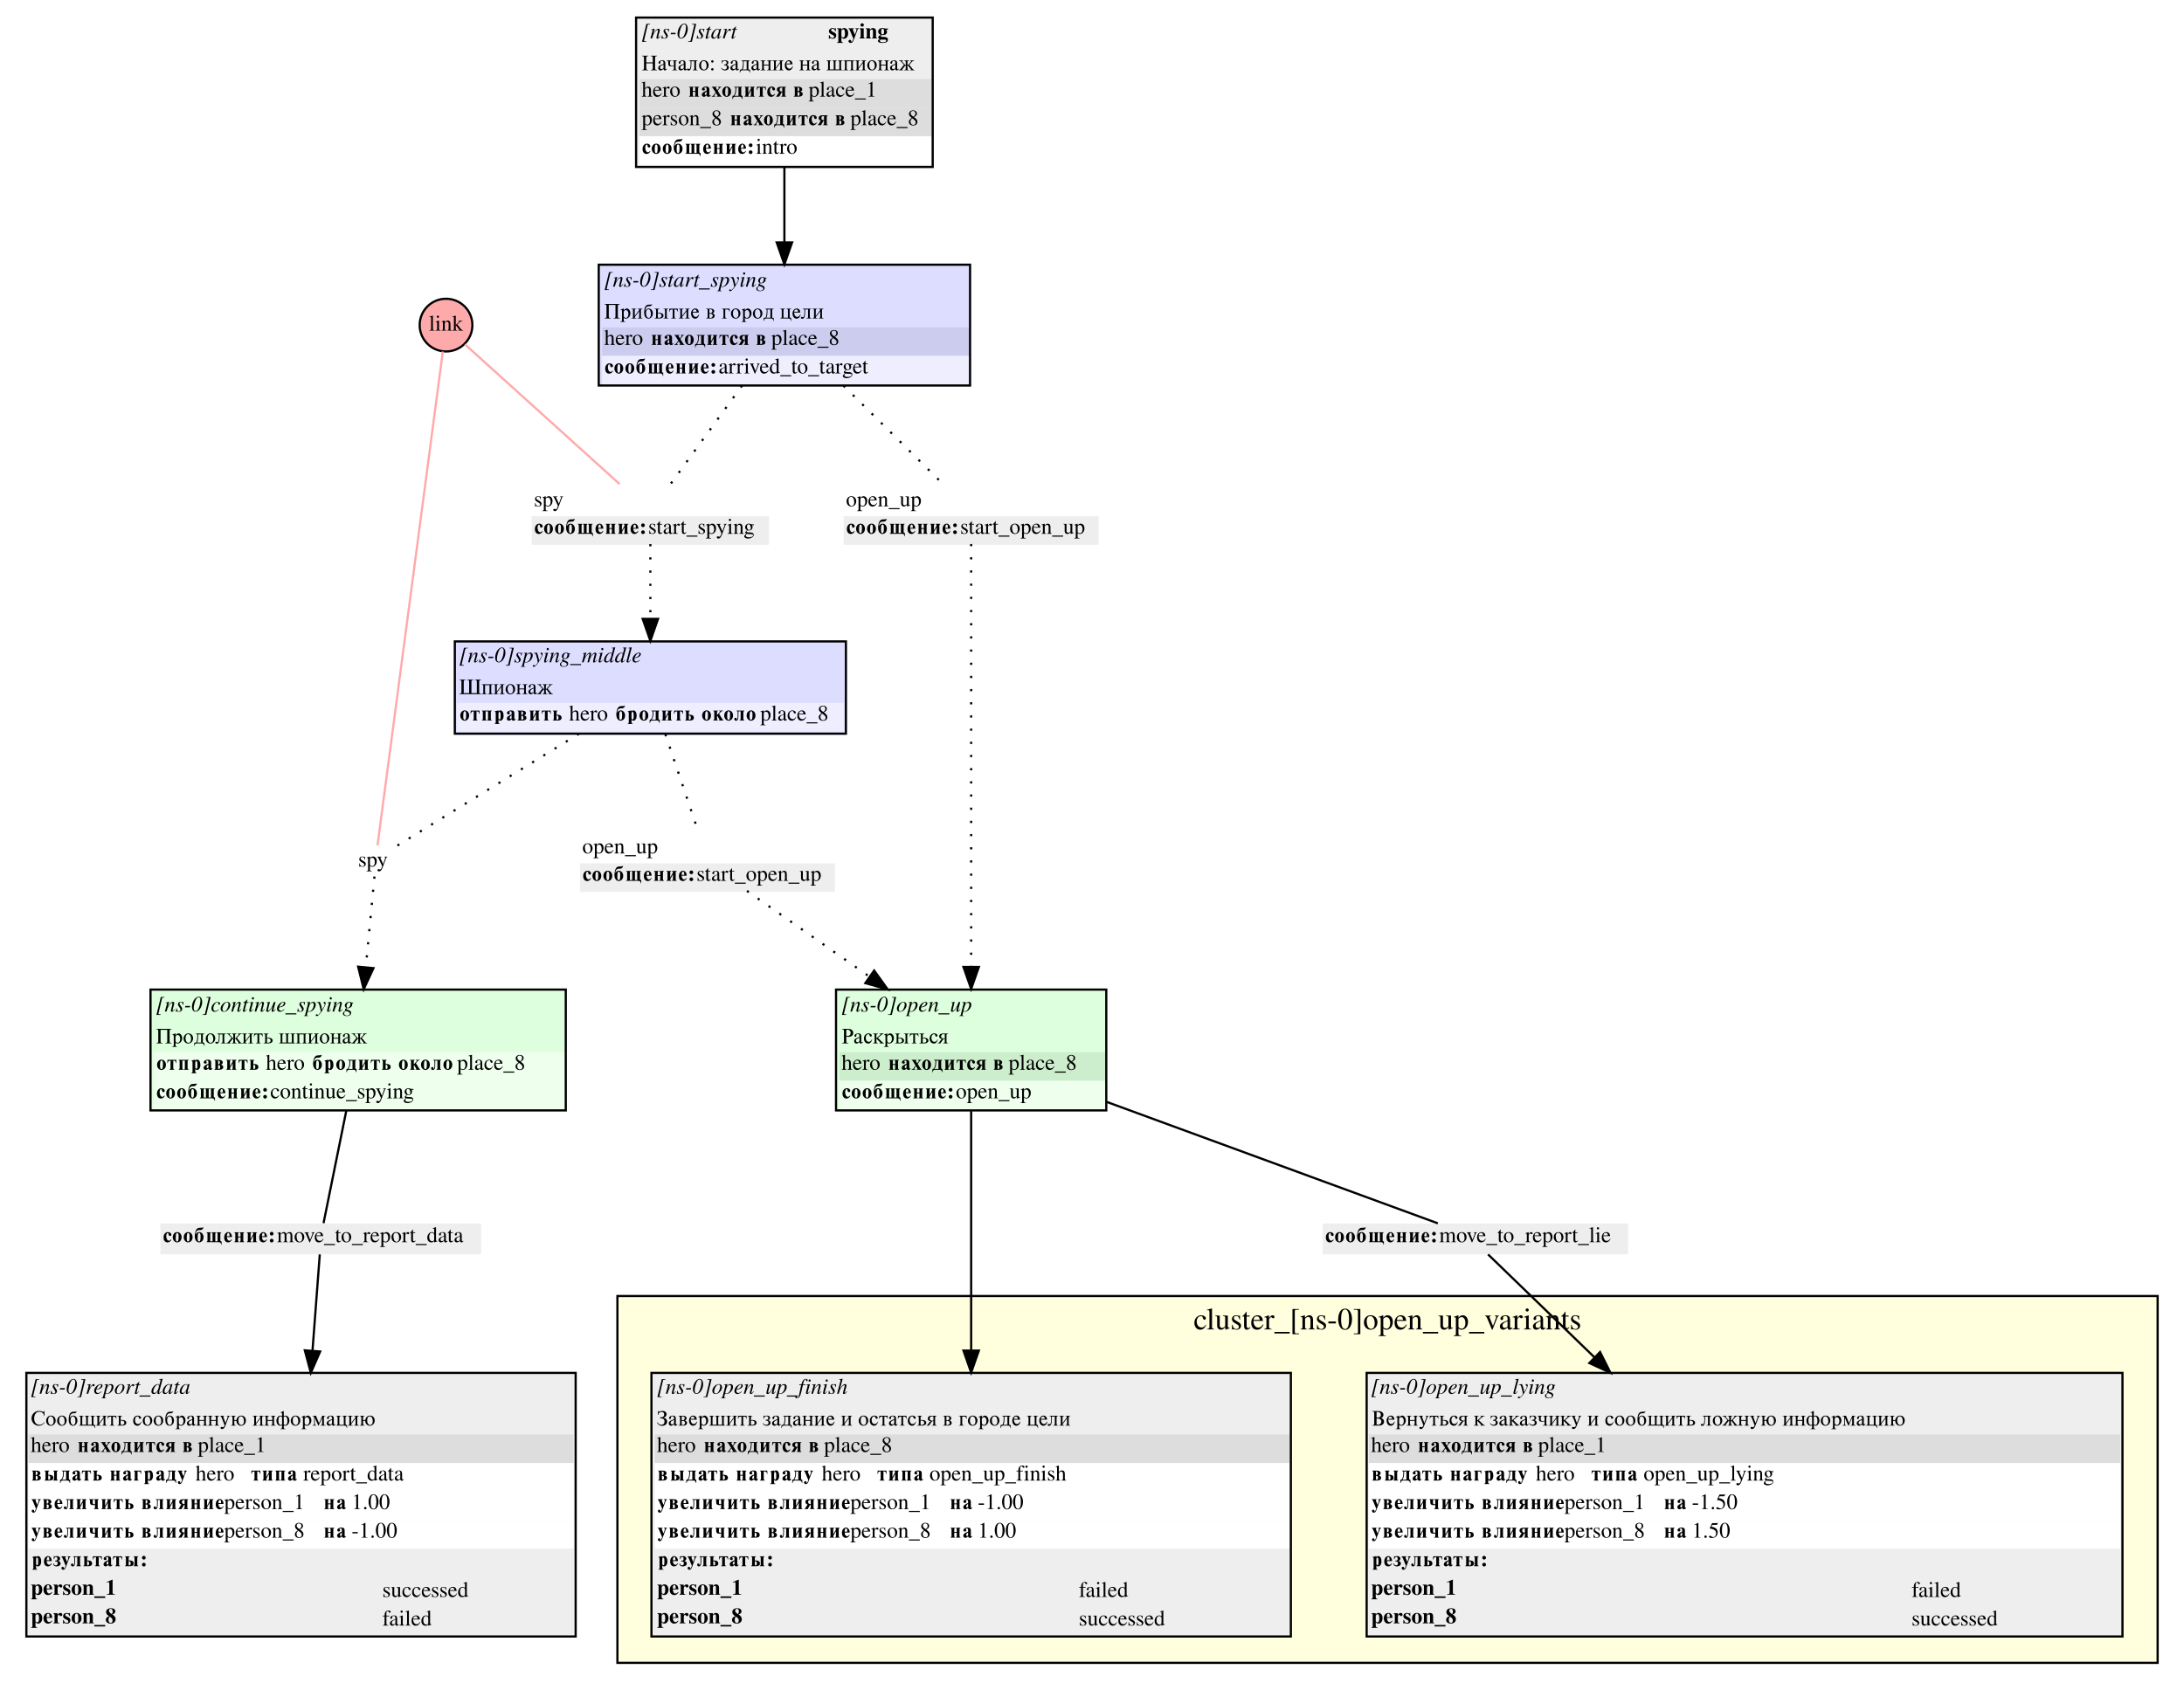
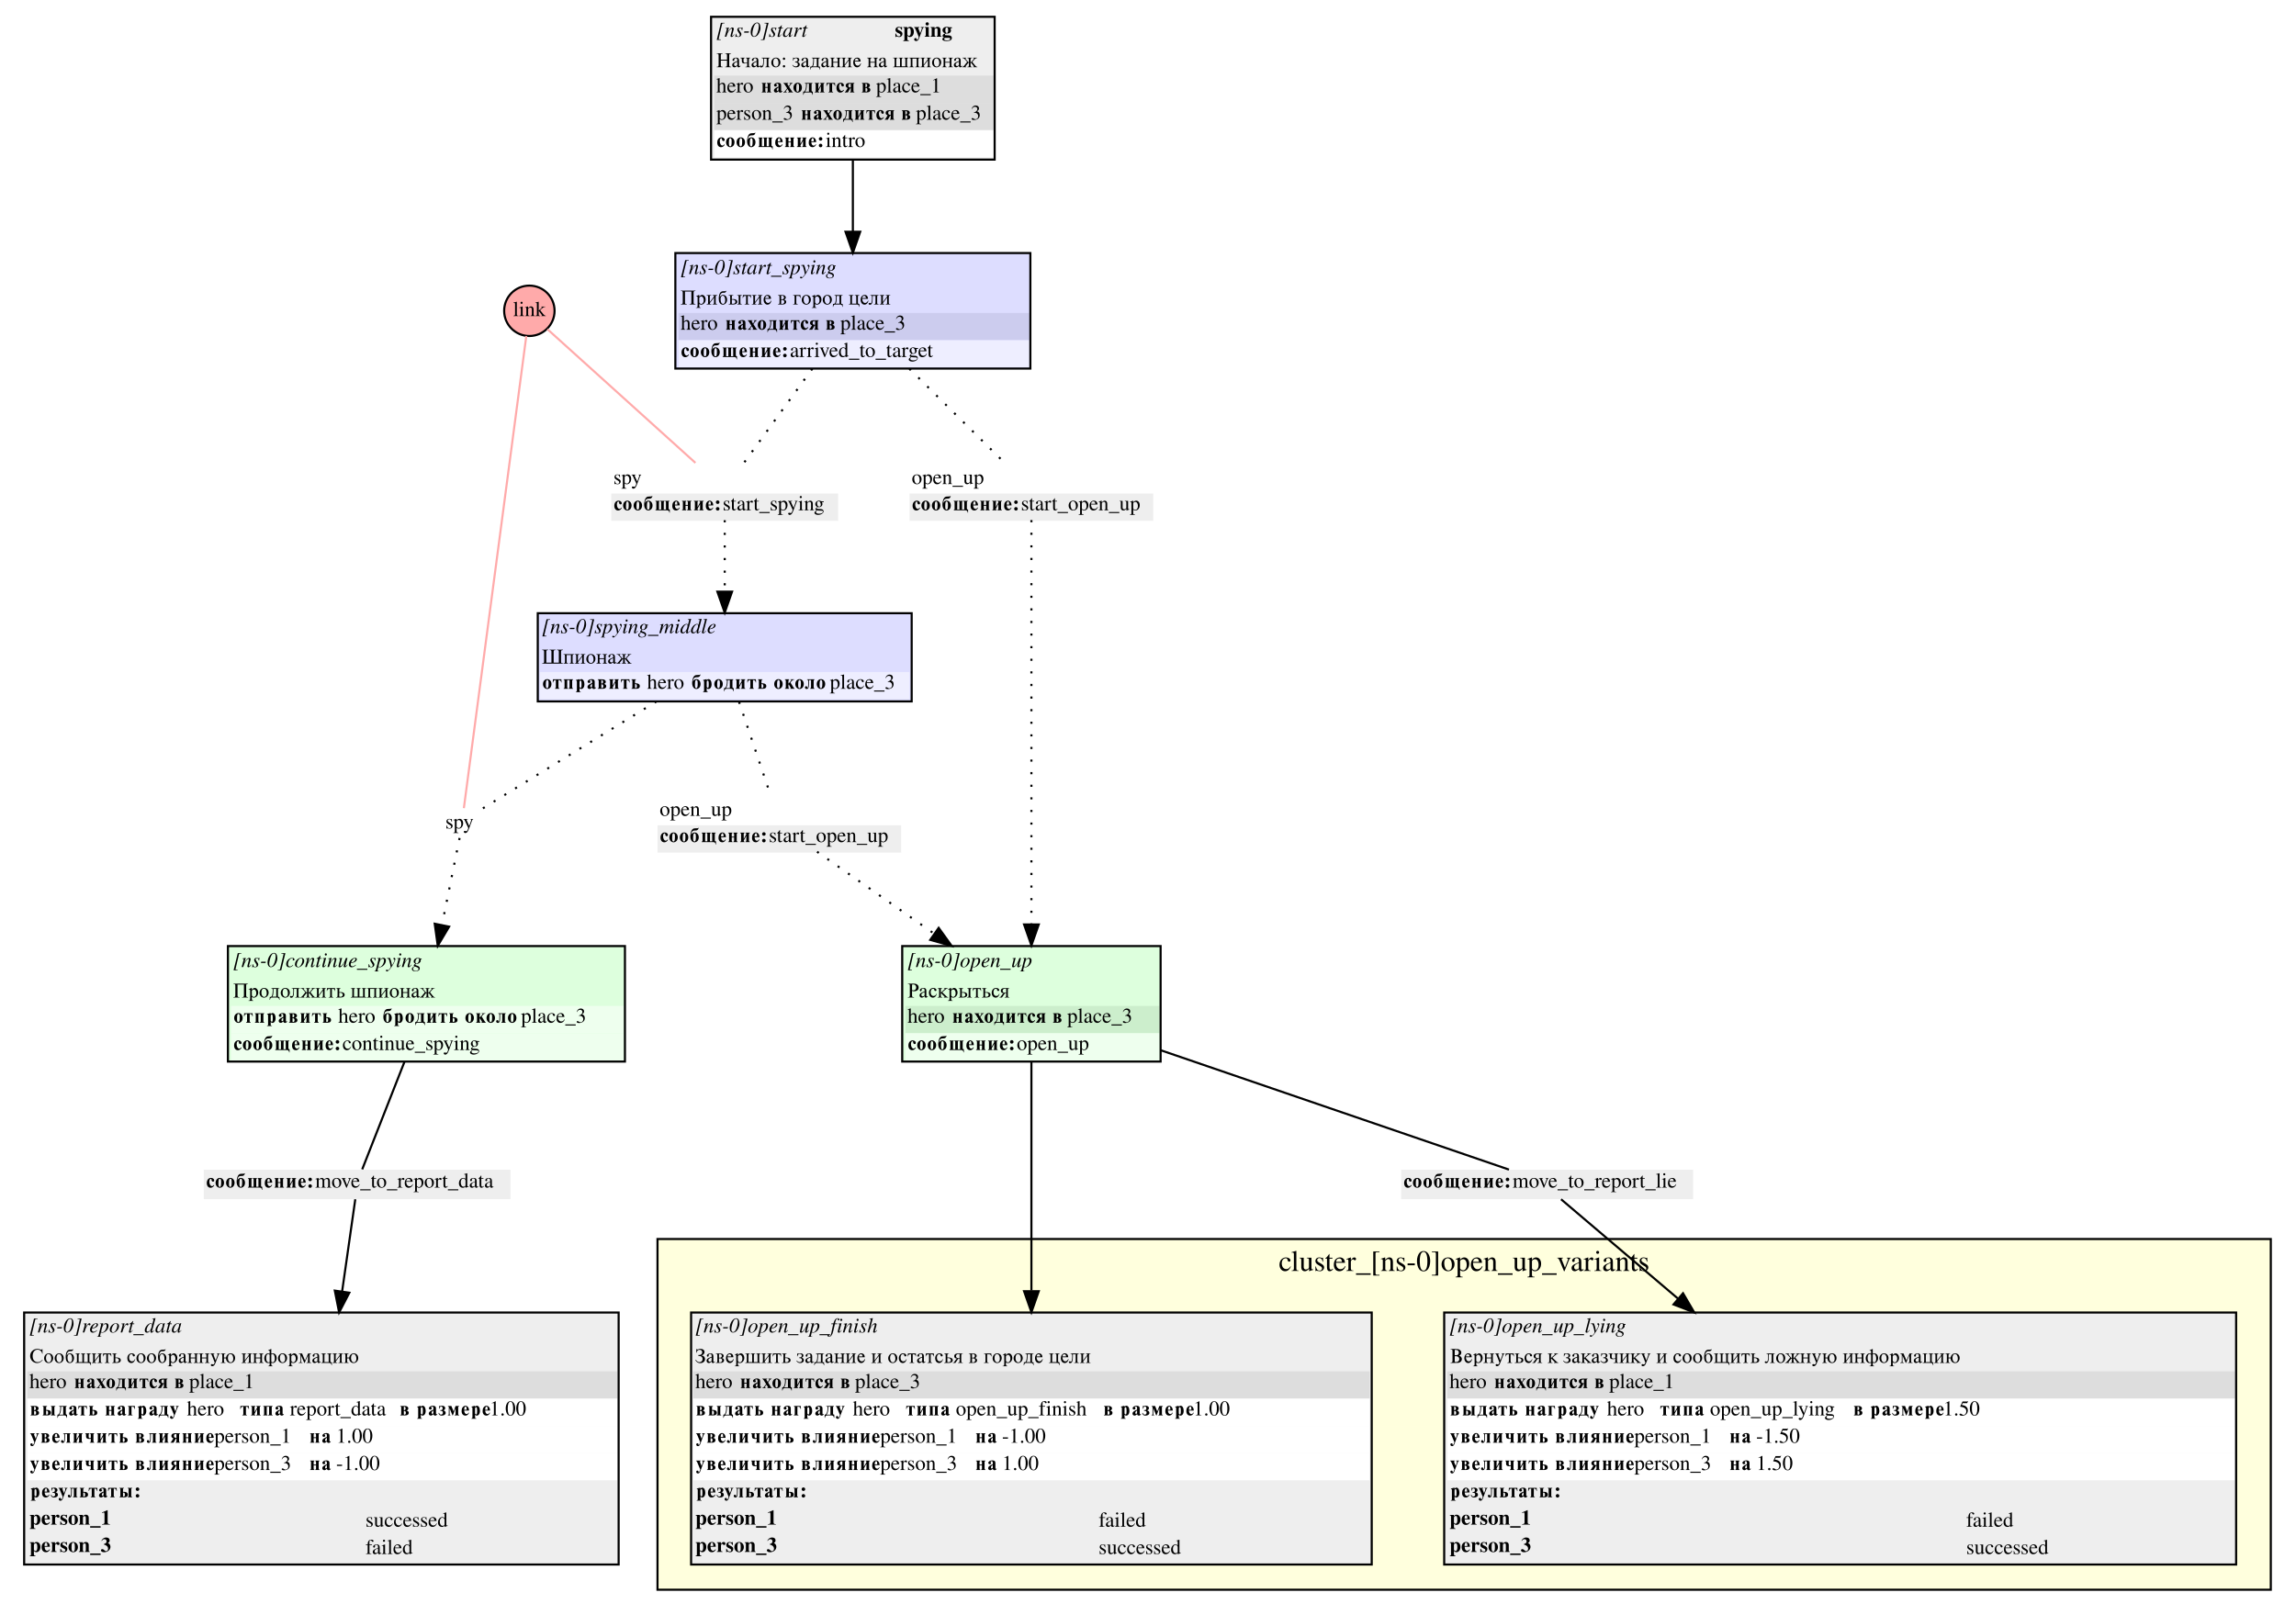
- <svg xmlns="http://www.w3.org/2000/svg" width="994pt" height="769pt" viewBox="0.00 0.00 994.00 769.00">
+ <svg xmlns="http://www.w3.org/2000/svg" width="1093pt" height="769pt" viewBox="0.00 0.00 1093.00 769.00">
  <g id="graph0" class="graph" transform="scale(1 1) rotate(0) translate(4 765)">
-     <polygon fill="white" stroke="white" points="-4,4 -4,-765 990,-765 990,4 -4,4" />
+     <polygon fill="white" stroke="white" points="-4,4 -4,-765 1089,-765 1089,4 -4,4" />
    <g id="clust1" class="cluster">
-       <polygon fill="#ffffdd" stroke="black" points="277,-8 277,-175 978,-175 978,-8 277,-8" />
-       <text text-anchor="middle" x="627.5" y="-159.8" font-family="Times,serif" font-size="14.00">cluster_[ns-0]open_up_variants</text>
+       <polygon fill="#ffffdd" stroke="black" points="309,-8 309,-175 1077,-175 1077,-8 309,-8" />
+       <text text-anchor="middle" x="693" y="-159.8" font-family="Times,serif" font-size="14.00">cluster_[ns-0]open_up_variants</text>
    </g>
    <g id="node1" class="node">
-       <polygon fill="#eeeeee" stroke="none" points="292.5,-20 292.5,-140 583.5,-140 583.5,-20 292.5,-20" />
-       <text text-anchor="start" x="295" y="-130.5" font-family="Times,serif" font-style="italic" font-size="10.00">[ns-0]open_up_finish</text>
-       <text text-anchor="start" x="295" y="-116" font-family="Times,serif" font-size="10.00">Завершить задание и остатсья в городе цели</text>
-       <polygon fill="#dddddd" stroke="none" points="294,-99 294,-112 583,-112 583,-99 294,-99" />
-       <text text-anchor="start" x="295" y="-104" font-family="Times,serif" font-size="10.00">hero </text>
-       <text text-anchor="start" x="316" y="-104" font-family="Times,serif" font-weight="bold" font-size="10.00">находится в</text>
-       <text text-anchor="start" x="371" y="-104" font-family="Times,serif" font-size="10.00"> place_8</text>
-       <polygon fill="#ffffff" stroke="none" points="294,-86 294,-99 583,-99 583,-86 294,-86" />
-       <text text-anchor="start" x="295" y="-91" font-family="Times,serif" font-weight="bold" font-size="10.00">выдать награду </text>
-       <text text-anchor="start" x="370" y="-91" font-family="Times,serif" font-size="10.00">  hero </text>
-       <text text-anchor="start" x="395" y="-91" font-family="Times,serif" font-weight="bold" font-size="10.00">типа </text>
-       <text text-anchor="start" x="419" y="-91" font-family="Times,serif" font-size="10.00"> open_up_finish</text>
-       <polygon fill="#ffffff" stroke="none" points="294,-73 294,-86 583,-86 583,-73 294,-73" />
-       <text text-anchor="start" x="295" y="-78" font-family="Times,serif" font-weight="bold" font-size="10.00">увеличить влияние </text>
-       <text text-anchor="start" x="383" y="-78" font-family="Times,serif" font-size="10.00">  person_1 </text>
-       <text text-anchor="start" x="428" y="-78" font-family="Times,serif" font-weight="bold" font-size="10.00">на </text>
-       <text text-anchor="start" x="441" y="-78" font-family="Times,serif" font-size="10.00"> -1.00</text>
-       <polygon fill="#ffffff" stroke="none" points="294,-60 294,-73 583,-73 583,-60 294,-60" />
-       <text text-anchor="start" x="295" y="-65" font-family="Times,serif" font-weight="bold" font-size="10.00">увеличить влияние </text>
-       <text text-anchor="start" x="383" y="-65" font-family="Times,serif" font-size="10.00">  person_8 </text>
-       <text text-anchor="start" x="428" y="-65" font-family="Times,serif" font-weight="bold" font-size="10.00">на </text>
-       <text text-anchor="start" x="441" y="-65" font-family="Times,serif" font-size="10.00"> 1.00</text>
-       <polygon fill="#eeeeee" stroke="none" points="294,-47 294,-60 583,-60 583,-47 294,-47" />
-       <text text-anchor="start" x="295" y="-52" font-family="Times,serif" font-weight="bold" font-size="10.00">результаты:</text>
-       <text text-anchor="start" x="295" y="-39" font-family="Times,serif" font-weight="bold" font-size="10.00">person_1</text>
-       <text text-anchor="start" x="487" y="-38" font-family="Times,serif" font-size="10.00">failed</text>
-       <text text-anchor="start" x="295" y="-26" font-family="Times,serif" font-weight="bold" font-size="10.00">person_8</text>
-       <text text-anchor="start" x="487" y="-25" font-family="Times,serif" font-size="10.00">successed</text>
-       <polygon fill="none" stroke="black" points="292.5,-20 292.5,-140 583.5,-140 583.5,-20 292.5,-20" />
+       <polygon fill="#eeeeee" stroke="none" points="325,-20 325,-140 649,-140 649,-20 325,-20" />
+       <text text-anchor="start" x="327" y="-130.5" font-family="Times,serif" font-style="italic" font-size="10.00">[ns-0]open_up_finish</text>
+       <text text-anchor="start" x="327" y="-116" font-family="Times,serif" font-size="10.00">Завершить задание и остатсья в городе цели</text>
+       <polygon fill="#dddddd" stroke="none" points="326,-99 326,-112 648,-112 648,-99 326,-99" />
+       <text text-anchor="start" x="327" y="-104" font-family="Times,serif" font-size="10.00">hero </text>
+       <text text-anchor="start" x="348" y="-104" font-family="Times,serif" font-weight="bold" font-size="10.00">находится в</text>
+       <text text-anchor="start" x="403" y="-104" font-family="Times,serif" font-size="10.00"> place_3</text>
+       <polygon fill="#ffffff" stroke="none" points="326,-86 326,-99 648,-99 648,-86 326,-86" />
+       <text text-anchor="start" x="327" y="-91" font-family="Times,serif" font-weight="bold" font-size="10.00">выдать награду </text>
+       <text text-anchor="start" x="402" y="-91" font-family="Times,serif" font-size="10.00">  hero </text>
+       <text text-anchor="start" x="427" y="-91" font-family="Times,serif" font-weight="bold" font-size="10.00">типа </text>
+       <text text-anchor="start" x="451" y="-91" font-family="Times,serif" font-size="10.00"> open_up_finish </text>
+       <text text-anchor="start" x="521" y="-91" font-family="Times,serif" font-weight="bold" font-size="10.00">в размере</text>
+       <text text-anchor="start" x="564" y="-91" font-family="Times,serif" font-size="10.00"> 1.00</text>
+       <polygon fill="#ffffff" stroke="none" points="326,-73 326,-86 648,-86 648,-73 326,-73" />
+       <text text-anchor="start" x="327" y="-78" font-family="Times,serif" font-weight="bold" font-size="10.00">увеличить влияние </text>
+       <text text-anchor="start" x="415" y="-78" font-family="Times,serif" font-size="10.00">  person_1 </text>
+       <text text-anchor="start" x="460" y="-78" font-family="Times,serif" font-weight="bold" font-size="10.00">на </text>
+       <text text-anchor="start" x="473" y="-78" font-family="Times,serif" font-size="10.00"> -1.00</text>
+       <polygon fill="#ffffff" stroke="none" points="326,-60 326,-73 648,-73 648,-60 326,-60" />
+       <text text-anchor="start" x="327" y="-65" font-family="Times,serif" font-weight="bold" font-size="10.00">увеличить влияние </text>
+       <text text-anchor="start" x="415" y="-65" font-family="Times,serif" font-size="10.00">  person_3 </text>
+       <text text-anchor="start" x="460" y="-65" font-family="Times,serif" font-weight="bold" font-size="10.00">на </text>
+       <text text-anchor="start" x="473" y="-65" font-family="Times,serif" font-size="10.00"> 1.00</text>
+       <polygon fill="#eeeeee" stroke="none" points="326,-47 326,-60 648,-60 648,-47 326,-47" />
+       <text text-anchor="start" x="327" y="-52" font-family="Times,serif" font-weight="bold" font-size="10.00">результаты:</text>
+       <text text-anchor="start" x="327" y="-39" font-family="Times,serif" font-weight="bold" font-size="10.00">person_1</text>
+       <text text-anchor="start" x="519" y="-38" font-family="Times,serif" font-size="10.00">failed</text>
+       <text text-anchor="start" x="327" y="-26" font-family="Times,serif" font-weight="bold" font-size="10.00">person_3</text>
+       <text text-anchor="start" x="519" y="-25" font-family="Times,serif" font-size="10.00">successed</text>
+       <polygon fill="none" stroke="black" points="325,-20 325,-140 649,-140 649,-20 325,-20" />
    </g>
    <g id="node2" class="node">
-       <polygon fill="#ddddff" stroke="none" points="268.5,-589.5 268.5,-644.5 437.5,-644.5 437.5,-589.5 268.5,-589.5" />
-       <text text-anchor="start" x="271" y="-634.5" font-family="Times,serif" font-style="italic" font-size="10.00">[ns-0]start_spying</text>
-       <text text-anchor="start" x="271" y="-620" font-family="Times,serif" font-size="10.00">Прибытие в город цели</text>
-       <polygon fill="#ccccee" stroke="none" points="270,-603 270,-616 437,-616 437,-603 270,-603" />
-       <text text-anchor="start" x="271" y="-608" font-family="Times,serif" font-size="10.00">hero </text>
-       <text text-anchor="start" x="292" y="-608" font-family="Times,serif" font-weight="bold" font-size="10.00">находится в</text>
-       <text text-anchor="start" x="347" y="-608" font-family="Times,serif" font-size="10.00"> place_8</text>
-       <polygon fill="#eeeeff" stroke="none" points="270,-590 270,-603 437,-603 437,-590 270,-590" />
-       <text text-anchor="start" x="271" y="-595" font-family="Times,serif" font-weight="bold" font-size="10.00">сообщение:</text>
-       <text text-anchor="start" x="323" y="-595" font-family="Times,serif" font-size="10.00"> arrived_to_target</text>
-       <polygon fill="none" stroke="black" points="268.5,-589.5 268.5,-644.5 437.5,-644.5 437.5,-589.5 268.5,-589.5" />
+       <polygon fill="#ddddff" stroke="none" points="317.5,-589.5 317.5,-644.5 486.5,-644.5 486.5,-589.5 317.5,-589.5" />
+       <text text-anchor="start" x="320" y="-634.5" font-family="Times,serif" font-style="italic" font-size="10.00">[ns-0]start_spying</text>
+       <text text-anchor="start" x="320" y="-620" font-family="Times,serif" font-size="10.00">Прибытие в город цели</text>
+       <polygon fill="#ccccee" stroke="none" points="319,-603 319,-616 486,-616 486,-603 319,-603" />
+       <text text-anchor="start" x="320" y="-608" font-family="Times,serif" font-size="10.00">hero </text>
+       <text text-anchor="start" x="341" y="-608" font-family="Times,serif" font-weight="bold" font-size="10.00">находится в</text>
+       <text text-anchor="start" x="396" y="-608" font-family="Times,serif" font-size="10.00"> place_3</text>
+       <polygon fill="#eeeeff" stroke="none" points="319,-590 319,-603 486,-603 486,-590 319,-590" />
+       <text text-anchor="start" x="320" y="-595" font-family="Times,serif" font-weight="bold" font-size="10.00">сообщение:</text>
+       <text text-anchor="start" x="372" y="-595" font-family="Times,serif" font-size="10.00"> arrived_to_target</text>
+       <polygon fill="none" stroke="black" points="317.5,-589.5 317.5,-644.5 486.5,-644.5 486.5,-589.5 317.5,-589.5" />
    </g>
    <g id="node10" class="node">
-       <polygon fill="#ffffff" stroke="none" points="238,-530 238,-544 346,-544 346,-530 238,-530" />
-       <text text-anchor="start" x="239" y="-534.5" font-family="Times,serif" font-size="10.00">spy</text>
-       <polygon fill="#eeeeee" stroke="none" points="238,-517 238,-530 346,-530 346,-517 238,-517" />
-       <text text-anchor="start" x="239" y="-522" font-family="Times,serif" font-weight="bold" font-size="10.00">сообщение:</text>
-       <text text-anchor="start" x="291" y="-522" font-family="Times,serif" font-size="10.00"> start_spying</text>
+       <polygon fill="#ffffff" stroke="none" points="287,-530 287,-544 395,-544 395,-530 287,-530" />
+       <text text-anchor="start" x="288" y="-534.5" font-family="Times,serif" font-size="10.00">spy</text>
+       <polygon fill="#eeeeee" stroke="none" points="287,-517 287,-530 395,-530 395,-517 287,-517" />
+       <text text-anchor="start" x="288" y="-522" font-family="Times,serif" font-weight="bold" font-size="10.00">сообщение:</text>
+       <text text-anchor="start" x="340" y="-522" font-family="Times,serif" font-size="10.00"> start_spying</text>
    </g>
    <g id="edge5" class="edge">
-       <path fill="none" stroke="black" stroke-dasharray="1,5" d="M333.699,-589.422C322.809,-574.426 309.707,-556.383 301.132,-544.576" />
+       <path fill="none" stroke="black" stroke-dasharray="1,5" d="M382.699,-589.422C371.809,-574.426 358.707,-556.383 350.132,-544.576" />
    </g>
    <g id="node14" class="node">
-       <polygon fill="#ffffff" stroke="none" points="380,-530 380,-544 496,-544 496,-530 380,-530" />
-       <text text-anchor="start" x="381" y="-534.5" font-family="Times,serif" font-size="10.00">open_up</text>
-       <polygon fill="#eeeeee" stroke="none" points="380,-517 380,-530 496,-530 496,-517 380,-517" />
-       <text text-anchor="start" x="381" y="-522" font-family="Times,serif" font-weight="bold" font-size="10.00">сообщение:</text>
-       <text text-anchor="start" x="433" y="-522" font-family="Times,serif" font-size="10.00"> start_open_up</text>
+       <polygon fill="#ffffff" stroke="none" points="429,-530 429,-544 545,-544 545,-530 429,-530" />
+       <text text-anchor="start" x="430" y="-534.5" font-family="Times,serif" font-size="10.00">open_up</text>
+       <polygon fill="#eeeeee" stroke="none" points="429,-517 429,-530 545,-530 545,-517 429,-517" />
+       <text text-anchor="start" x="430" y="-522" font-family="Times,serif" font-weight="bold" font-size="10.00">сообщение:</text>
+       <text text-anchor="start" x="482" y="-522" font-family="Times,serif" font-size="10.00"> start_open_up</text>
    </g>
    <g id="edge13" class="edge">
-       <path fill="none" stroke="black" stroke-dasharray="1,5" d="M379.895,-589.422C395.069,-574.426 413.327,-556.383 425.275,-544.576" />
+       <path fill="none" stroke="black" stroke-dasharray="1,5" d="M428.895,-589.422C444.069,-574.426 462.327,-556.383 474.275,-544.576" />
    </g>
    <g id="node3" class="node">
-       <polygon fill="#eeeeee" stroke="none" points="285.5,-689 285.5,-757 420.5,-757 420.5,-689 285.5,-689" />
-       <text text-anchor="start" x="288" y="-747.5" font-family="Times,serif" font-style="italic" font-size="10.00">[ns-0]start</text>
-       <text text-anchor="start" x="373" y="-747.5" font-family="Times,serif" font-weight="bold" font-size="10.00">spying</text>
-       <text text-anchor="start" x="288" y="-733" font-family="Times,serif" font-size="10.00">Начало: задание на шпионаж</text>
-       <polygon fill="#dddddd" stroke="none" points="287,-716 287,-729 420,-729 420,-716 287,-716" />
-       <text text-anchor="start" x="288" y="-721" font-family="Times,serif" font-size="10.00">hero </text>
-       <text text-anchor="start" x="309" y="-721" font-family="Times,serif" font-weight="bold" font-size="10.00">находится в</text>
-       <text text-anchor="start" x="364" y="-721" font-family="Times,serif" font-size="10.00"> place_1</text>
-       <polygon fill="#dddddd" stroke="none" points="287,-703 287,-716 420,-716 420,-703 287,-703" />
-       <text text-anchor="start" x="288" y="-708" font-family="Times,serif" font-size="10.00">person_8 </text>
-       <text text-anchor="start" x="328" y="-708" font-family="Times,serif" font-weight="bold" font-size="10.00">находится в</text>
-       <text text-anchor="start" x="383" y="-708" font-family="Times,serif" font-size="10.00"> place_8</text>
-       <polygon fill="#ffffff" stroke="none" points="287,-690 287,-703 420,-703 420,-690 287,-690" />
-       <text text-anchor="start" x="288" y="-695" font-family="Times,serif" font-weight="bold" font-size="10.00">сообщение:</text>
-       <text text-anchor="start" x="340" y="-695" font-family="Times,serif" font-size="10.00"> intro</text>
-       <polygon fill="none" stroke="black" points="285.5,-689 285.5,-757 420.5,-757 420.5,-689 285.5,-689" />
+       <polygon fill="#eeeeee" stroke="none" points="334.5,-689 334.5,-757 469.5,-757 469.5,-689 334.5,-689" />
+       <text text-anchor="start" x="337" y="-747.5" font-family="Times,serif" font-style="italic" font-size="10.00">[ns-0]start</text>
+       <text text-anchor="start" x="422" y="-747.5" font-family="Times,serif" font-weight="bold" font-size="10.00">spying</text>
+       <text text-anchor="start" x="337" y="-733" font-family="Times,serif" font-size="10.00">Начало: задание на шпионаж</text>
+       <polygon fill="#dddddd" stroke="none" points="336,-716 336,-729 469,-729 469,-716 336,-716" />
+       <text text-anchor="start" x="337" y="-721" font-family="Times,serif" font-size="10.00">hero </text>
+       <text text-anchor="start" x="358" y="-721" font-family="Times,serif" font-weight="bold" font-size="10.00">находится в</text>
+       <text text-anchor="start" x="413" y="-721" font-family="Times,serif" font-size="10.00"> place_1</text>
+       <polygon fill="#dddddd" stroke="none" points="336,-703 336,-716 469,-716 469,-703 336,-703" />
+       <text text-anchor="start" x="337" y="-708" font-family="Times,serif" font-size="10.00">person_3 </text>
+       <text text-anchor="start" x="377" y="-708" font-family="Times,serif" font-weight="bold" font-size="10.00">находится в</text>
+       <text text-anchor="start" x="432" y="-708" font-family="Times,serif" font-size="10.00"> place_3</text>
+       <polygon fill="#ffffff" stroke="none" points="336,-690 336,-703 469,-703 469,-690 336,-690" />
+       <text text-anchor="start" x="337" y="-695" font-family="Times,serif" font-weight="bold" font-size="10.00">сообщение:</text>
+       <text text-anchor="start" x="389" y="-695" font-family="Times,serif" font-size="10.00"> intro</text>
+       <polygon fill="none" stroke="black" points="334.5,-689 334.5,-757 469.5,-757 469.5,-689 334.5,-689" />
    </g>
    <g id="edge4" class="edge">
-       <path fill="none" stroke="black" d="M353,-688.808C353,-677.996 353,-665.931 353,-654.867" />
-       <polygon fill="black" stroke="black" points="356.5,-654.639 353,-644.639 349.5,-654.639 356.5,-654.639" />
+       <path fill="none" stroke="black" d="M402,-688.808C402,-677.996 402,-665.931 402,-654.867" />
+       <polygon fill="black" stroke="black" points="405.5,-654.639 402,-644.639 398.5,-654.639 405.5,-654.639" />
    </g>
    <g id="node4" class="node">
-       <polygon fill="#eeeeee" stroke="none" points="618,-20 618,-140 962,-140 962,-20 618,-20" />
-       <text text-anchor="start" x="620" y="-130.5" font-family="Times,serif" font-style="italic" font-size="10.00">[ns-0]open_up_lying</text>
-       <text text-anchor="start" x="620" y="-116" font-family="Times,serif" font-size="10.00">Вернуться к заказчику и сообщить ложную информацию</text>
-       <polygon fill="#dddddd" stroke="none" points="619,-99 619,-112 961,-112 961,-99 619,-99" />
-       <text text-anchor="start" x="620" y="-104" font-family="Times,serif" font-size="10.00">hero </text>
-       <text text-anchor="start" x="641" y="-104" font-family="Times,serif" font-weight="bold" font-size="10.00">находится в</text>
-       <text text-anchor="start" x="696" y="-104" font-family="Times,serif" font-size="10.00"> place_1</text>
-       <polygon fill="#ffffff" stroke="none" points="619,-86 619,-99 961,-99 961,-86 619,-86" />
-       <text text-anchor="start" x="620" y="-91" font-family="Times,serif" font-weight="bold" font-size="10.00">выдать награду </text>
-       <text text-anchor="start" x="695" y="-91" font-family="Times,serif" font-size="10.00">  hero </text>
-       <text text-anchor="start" x="720" y="-91" font-family="Times,serif" font-weight="bold" font-size="10.00">типа </text>
-       <text text-anchor="start" x="744" y="-91" font-family="Times,serif" font-size="10.00"> open_up_lying</text>
-       <polygon fill="#ffffff" stroke="none" points="619,-73 619,-86 961,-86 961,-73 619,-73" />
-       <text text-anchor="start" x="620" y="-78" font-family="Times,serif" font-weight="bold" font-size="10.00">увеличить влияние </text>
-       <text text-anchor="start" x="708" y="-78" font-family="Times,serif" font-size="10.00">  person_1 </text>
-       <text text-anchor="start" x="753" y="-78" font-family="Times,serif" font-weight="bold" font-size="10.00">на </text>
-       <text text-anchor="start" x="766" y="-78" font-family="Times,serif" font-size="10.00"> -1.50</text>
-       <polygon fill="#ffffff" stroke="none" points="619,-60 619,-73 961,-73 961,-60 619,-60" />
-       <text text-anchor="start" x="620" y="-65" font-family="Times,serif" font-weight="bold" font-size="10.00">увеличить влияние </text>
-       <text text-anchor="start" x="708" y="-65" font-family="Times,serif" font-size="10.00">  person_8 </text>
-       <text text-anchor="start" x="753" y="-65" font-family="Times,serif" font-weight="bold" font-size="10.00">на </text>
-       <text text-anchor="start" x="766" y="-65" font-family="Times,serif" font-size="10.00"> 1.50</text>
-       <polygon fill="#eeeeee" stroke="none" points="619,-47 619,-60 961,-60 961,-47 619,-47" />
-       <text text-anchor="start" x="620" y="-52" font-family="Times,serif" font-weight="bold" font-size="10.00">результаты:</text>
-       <text text-anchor="start" x="620" y="-39" font-family="Times,serif" font-weight="bold" font-size="10.00">person_1</text>
-       <text text-anchor="start" x="866" y="-38" font-family="Times,serif" font-size="10.00">failed</text>
-       <text text-anchor="start" x="620" y="-26" font-family="Times,serif" font-weight="bold" font-size="10.00">person_8</text>
-       <text text-anchor="start" x="866" y="-25" font-family="Times,serif" font-size="10.00">successed</text>
-       <polygon fill="none" stroke="black" points="618,-20 618,-140 962,-140 962,-20 618,-20" />
+       <polygon fill="#eeeeee" stroke="none" points="683.5,-20 683.5,-140 1060.5,-140 1060.5,-20 683.5,-20" />
+       <text text-anchor="start" x="686" y="-130.5" font-family="Times,serif" font-style="italic" font-size="10.00">[ns-0]open_up_lying</text>
+       <text text-anchor="start" x="686" y="-116" font-family="Times,serif" font-size="10.00">Вернуться к заказчику и сообщить ложную информацию</text>
+       <polygon fill="#dddddd" stroke="none" points="685,-99 685,-112 1060,-112 1060,-99 685,-99" />
+       <text text-anchor="start" x="686" y="-104" font-family="Times,serif" font-size="10.00">hero </text>
+       <text text-anchor="start" x="707" y="-104" font-family="Times,serif" font-weight="bold" font-size="10.00">находится в</text>
+       <text text-anchor="start" x="762" y="-104" font-family="Times,serif" font-size="10.00"> place_1</text>
+       <polygon fill="#ffffff" stroke="none" points="685,-86 685,-99 1060,-99 1060,-86 685,-86" />
+       <text text-anchor="start" x="686" y="-91" font-family="Times,serif" font-weight="bold" font-size="10.00">выдать награду </text>
+       <text text-anchor="start" x="761" y="-91" font-family="Times,serif" font-size="10.00">  hero </text>
+       <text text-anchor="start" x="786" y="-91" font-family="Times,serif" font-weight="bold" font-size="10.00">типа </text>
+       <text text-anchor="start" x="810" y="-91" font-family="Times,serif" font-size="10.00"> open_up_lying </text>
+       <text text-anchor="start" x="878" y="-91" font-family="Times,serif" font-weight="bold" font-size="10.00">в размере</text>
+       <text text-anchor="start" x="921" y="-91" font-family="Times,serif" font-size="10.00"> 1.50</text>
+       <polygon fill="#ffffff" stroke="none" points="685,-73 685,-86 1060,-86 1060,-73 685,-73" />
+       <text text-anchor="start" x="686" y="-78" font-family="Times,serif" font-weight="bold" font-size="10.00">увеличить влияние </text>
+       <text text-anchor="start" x="774" y="-78" font-family="Times,serif" font-size="10.00">  person_1 </text>
+       <text text-anchor="start" x="819" y="-78" font-family="Times,serif" font-weight="bold" font-size="10.00">на </text>
+       <text text-anchor="start" x="832" y="-78" font-family="Times,serif" font-size="10.00"> -1.50</text>
+       <polygon fill="#ffffff" stroke="none" points="685,-60 685,-73 1060,-73 1060,-60 685,-60" />
+       <text text-anchor="start" x="686" y="-65" font-family="Times,serif" font-weight="bold" font-size="10.00">увеличить влияние </text>
+       <text text-anchor="start" x="774" y="-65" font-family="Times,serif" font-size="10.00">  person_3 </text>
+       <text text-anchor="start" x="819" y="-65" font-family="Times,serif" font-weight="bold" font-size="10.00">на </text>
+       <text text-anchor="start" x="832" y="-65" font-family="Times,serif" font-size="10.00"> 1.50</text>
+       <polygon fill="#eeeeee" stroke="none" points="685,-47 685,-60 1060,-60 1060,-47 685,-47" />
+       <text text-anchor="start" x="686" y="-52" font-family="Times,serif" font-weight="bold" font-size="10.00">результаты:</text>
+       <text text-anchor="start" x="686" y="-39" font-family="Times,serif" font-weight="bold" font-size="10.00">person_1</text>
+       <text text-anchor="start" x="932" y="-38" font-family="Times,serif" font-size="10.00">failed</text>
+       <text text-anchor="start" x="686" y="-26" font-family="Times,serif" font-weight="bold" font-size="10.00">person_3</text>
+       <text text-anchor="start" x="932" y="-25" font-family="Times,serif" font-size="10.00">successed</text>
+       <polygon fill="none" stroke="black" points="683.5,-20 683.5,-140 1060.5,-140 1060.5,-20 683.5,-20" />
    </g>
    <g id="node5" class="node">
-       <polygon fill="#eeeeee" stroke="none" points="8,-20 8,-140 258,-140 258,-20 8,-20" />
+       <polygon fill="#eeeeee" stroke="none" points="7.5,-20 7.5,-140 290.5,-140 290.5,-20 7.5,-20" />
      <text text-anchor="start" x="10" y="-130.5" font-family="Times,serif" font-style="italic" font-size="10.00">[ns-0]report_data</text>
      <text text-anchor="start" x="10" y="-116" font-family="Times,serif" font-size="10.00">Сообщить сообранную информацию</text>
-       <polygon fill="#dddddd" stroke="none" points="9,-99 9,-112 257,-112 257,-99 9,-99" />
+       <polygon fill="#dddddd" stroke="none" points="9,-99 9,-112 290,-112 290,-99 9,-99" />
      <text text-anchor="start" x="10" y="-104" font-family="Times,serif" font-size="10.00">hero </text>
      <text text-anchor="start" x="31" y="-104" font-family="Times,serif" font-weight="bold" font-size="10.00">находится в</text>
      <text text-anchor="start" x="86" y="-104" font-family="Times,serif" font-size="10.00"> place_1</text>
-       <polygon fill="#ffffff" stroke="none" points="9,-86 9,-99 257,-99 257,-86 9,-86" />
+       <polygon fill="#ffffff" stroke="none" points="9,-86 9,-99 290,-99 290,-86 9,-86" />
      <text text-anchor="start" x="10" y="-91" font-family="Times,serif" font-weight="bold" font-size="10.00">выдать награду </text>
      <text text-anchor="start" x="85" y="-91" font-family="Times,serif" font-size="10.00">  hero </text>
      <text text-anchor="start" x="110" y="-91" font-family="Times,serif" font-weight="bold" font-size="10.00">типа </text>
-       <text text-anchor="start" x="134" y="-91" font-family="Times,serif" font-size="10.00"> report_data</text>
-       <polygon fill="#ffffff" stroke="none" points="9,-73 9,-86 257,-86 257,-73 9,-73" />
+       <text text-anchor="start" x="134" y="-91" font-family="Times,serif" font-size="10.00"> report_data </text>
+       <text text-anchor="start" x="186" y="-91" font-family="Times,serif" font-weight="bold" font-size="10.00">в размере</text>
+       <text text-anchor="start" x="229" y="-91" font-family="Times,serif" font-size="10.00"> 1.00</text>
+       <polygon fill="#ffffff" stroke="none" points="9,-73 9,-86 290,-86 290,-73 9,-73" />
      <text text-anchor="start" x="10" y="-78" font-family="Times,serif" font-weight="bold" font-size="10.00">увеличить влияние </text>
      <text text-anchor="start" x="98" y="-78" font-family="Times,serif" font-size="10.00">  person_1 </text>
      <text text-anchor="start" x="143" y="-78" font-family="Times,serif" font-weight="bold" font-size="10.00">на </text>
      <text text-anchor="start" x="156" y="-78" font-family="Times,serif" font-size="10.00"> 1.00</text>
-       <polygon fill="#ffffff" stroke="none" points="9,-60 9,-73 257,-73 257,-60 9,-60" />
+       <polygon fill="#ffffff" stroke="none" points="9,-60 9,-73 290,-73 290,-60 9,-60" />
      <text text-anchor="start" x="10" y="-65" font-family="Times,serif" font-weight="bold" font-size="10.00">увеличить влияние </text>
-       <text text-anchor="start" x="98" y="-65" font-family="Times,serif" font-size="10.00">  person_8 </text>
+       <text text-anchor="start" x="98" y="-65" font-family="Times,serif" font-size="10.00">  person_3 </text>
      <text text-anchor="start" x="143" y="-65" font-family="Times,serif" font-weight="bold" font-size="10.00">на </text>
      <text text-anchor="start" x="156" y="-65" font-family="Times,serif" font-size="10.00"> -1.00</text>
-       <polygon fill="#eeeeee" stroke="none" points="9,-47 9,-60 257,-60 257,-47 9,-47" />
+       <polygon fill="#eeeeee" stroke="none" points="9,-47 9,-60 290,-60 290,-47 9,-47" />
      <text text-anchor="start" x="10" y="-52" font-family="Times,serif" font-weight="bold" font-size="10.00">результаты:</text>
      <text text-anchor="start" x="10" y="-39" font-family="Times,serif" font-weight="bold" font-size="10.00">person_1</text>
      <text text-anchor="start" x="170" y="-38" font-family="Times,serif" font-size="10.00">successed</text>
-       <text text-anchor="start" x="10" y="-26" font-family="Times,serif" font-weight="bold" font-size="10.00">person_8</text>
+       <text text-anchor="start" x="10" y="-26" font-family="Times,serif" font-weight="bold" font-size="10.00">person_3</text>
      <text text-anchor="start" x="170" y="-25" font-family="Times,serif" font-size="10.00">failed</text>
-       <polygon fill="none" stroke="black" points="8,-20 8,-140 258,-140 258,-20 8,-20" />
+       <polygon fill="none" stroke="black" points="7.5,-20 7.5,-140 290.5,-140 290.5,-20 7.5,-20" />
    </g>
    <g id="node6" class="node">
-       <polygon fill="#ddffdd" stroke="none" points="64.5,-259.5 64.5,-314.5 253.5,-314.5 253.5,-259.5 64.5,-259.5" />
-       <text text-anchor="start" x="67" y="-304.5" font-family="Times,serif" font-style="italic" font-size="10.00">[ns-0]continue_spying</text>
-       <text text-anchor="start" x="67" y="-290" font-family="Times,serif" font-size="10.00">Продолжить шпионаж</text>
-       <polygon fill="#eeffee" stroke="none" points="66,-273 66,-286 253,-286 253,-273 66,-273" />
-       <text text-anchor="start" x="67" y="-278" font-family="Times,serif" font-weight="bold" font-size="10.00">отправить </text>
-       <text text-anchor="start" x="117" y="-278" font-family="Times,serif" font-size="10.00"> hero</text>
-       <text text-anchor="start" x="138" y="-278" font-family="Times,serif" font-weight="bold" font-size="10.00">бродить около</text>
-       <text text-anchor="start" x="204" y="-278" font-family="Times,serif" font-size="10.00"> place_8</text>
-       <polygon fill="#eeffee" stroke="none" points="66,-260 66,-273 253,-273 253,-260 66,-260" />
-       <text text-anchor="start" x="67" y="-265" font-family="Times,serif" font-weight="bold" font-size="10.00">сообщение:</text>
-       <text text-anchor="start" x="119" y="-265" font-family="Times,serif" font-size="10.00"> continue_spying</text>
-       <polygon fill="none" stroke="black" points="64.5,-259.5 64.5,-314.5 253.5,-314.5 253.5,-259.5 64.5,-259.5" />
+       <polygon fill="#ddffdd" stroke="none" points="104.5,-259.5 104.5,-314.5 293.5,-314.5 293.5,-259.5 104.5,-259.5" />
+       <text text-anchor="start" x="107" y="-304.5" font-family="Times,serif" font-style="italic" font-size="10.00">[ns-0]continue_spying</text>
+       <text text-anchor="start" x="107" y="-290" font-family="Times,serif" font-size="10.00">Продолжить шпионаж</text>
+       <polygon fill="#eeffee" stroke="none" points="106,-273 106,-286 293,-286 293,-273 106,-273" />
+       <text text-anchor="start" x="107" y="-278" font-family="Times,serif" font-weight="bold" font-size="10.00">отправить </text>
+       <text text-anchor="start" x="157" y="-278" font-family="Times,serif" font-size="10.00"> hero</text>
+       <text text-anchor="start" x="178" y="-278" font-family="Times,serif" font-weight="bold" font-size="10.00">бродить около</text>
+       <text text-anchor="start" x="244" y="-278" font-family="Times,serif" font-size="10.00"> place_3</text>
+       <polygon fill="#eeffee" stroke="none" points="106,-260 106,-273 293,-273 293,-260 106,-260" />
+       <text text-anchor="start" x="107" y="-265" font-family="Times,serif" font-weight="bold" font-size="10.00">сообщение:</text>
+       <text text-anchor="start" x="159" y="-265" font-family="Times,serif" font-size="10.00"> continue_spying</text>
+       <polygon fill="none" stroke="black" points="104.5,-259.5 104.5,-314.5 293.5,-314.5 293.5,-259.5 104.5,-259.5" />
    </g>
    <g id="node13" class="node">
-       <polygon fill="#eeeeee" stroke="none" points="69,-194 69,-208 215,-208 215,-194 69,-194" />
-       <text text-anchor="start" x="70" y="-199.5" font-family="Times,serif" font-weight="bold" font-size="10.00">сообщение:</text>
-       <text text-anchor="start" x="122" y="-199.5" font-family="Times,serif" font-size="10.00"> move_to_report_data</text>
+       <polygon fill="#eeeeee" stroke="none" points="93,-194 93,-208 239,-208 239,-194 93,-194" />
+       <text text-anchor="start" x="94" y="-199.5" font-family="Times,serif" font-weight="bold" font-size="10.00">сообщение:</text>
+       <text text-anchor="start" x="146" y="-199.5" font-family="Times,serif" font-size="10.00"> move_to_report_data</text>
    </g>
    <g id="edge11" class="edge">
-       <path fill="none" stroke="black" d="M153.621,-259.422C149.964,-241.349 145.411,-218.853 143.25,-208.177" />
+       <path fill="none" stroke="black" d="M188.559,-259.422C181.459,-241.349 172.621,-218.853 168.427,-208.177" />
    </g>
    <g id="node7" class="node">
-       <polygon fill="#ddddff" stroke="none" points="203,-431 203,-473 381,-473 381,-431 203,-431" />
-       <text text-anchor="start" x="205" y="-463.5" font-family="Times,serif" font-style="italic" font-size="10.00">[ns-0]spying_middle</text>
-       <text text-anchor="start" x="205" y="-449" font-family="Times,serif" font-size="10.00">Шпионаж</text>
-       <polygon fill="#eeeeff" stroke="none" points="204,-432 204,-445 380,-445 380,-432 204,-432" />
-       <text text-anchor="start" x="205" y="-437" font-family="Times,serif" font-weight="bold" font-size="10.00">отправить </text>
-       <text text-anchor="start" x="255" y="-437" font-family="Times,serif" font-size="10.00"> hero</text>
-       <text text-anchor="start" x="276" y="-437" font-family="Times,serif" font-weight="bold" font-size="10.00">бродить около</text>
-       <text text-anchor="start" x="342" y="-437" font-family="Times,serif" font-size="10.00"> place_8</text>
-       <polygon fill="none" stroke="black" points="203,-431 203,-473 381,-473 381,-431 203,-431" />
+       <polygon fill="#ddddff" stroke="none" points="252,-431 252,-473 430,-473 430,-431 252,-431" />
+       <text text-anchor="start" x="254" y="-463.5" font-family="Times,serif" font-style="italic" font-size="10.00">[ns-0]spying_middle</text>
+       <text text-anchor="start" x="254" y="-449" font-family="Times,serif" font-size="10.00">Шпионаж</text>
+       <polygon fill="#eeeeff" stroke="none" points="253,-432 253,-445 429,-445 429,-432 253,-432" />
+       <text text-anchor="start" x="254" y="-437" font-family="Times,serif" font-weight="bold" font-size="10.00">отправить </text>
+       <text text-anchor="start" x="304" y="-437" font-family="Times,serif" font-size="10.00"> hero</text>
+       <text text-anchor="start" x="325" y="-437" font-family="Times,serif" font-weight="bold" font-size="10.00">бродить около</text>
+       <text text-anchor="start" x="391" y="-437" font-family="Times,serif" font-size="10.00"> place_3</text>
+       <polygon fill="none" stroke="black" points="252,-431 252,-473 430,-473 430,-431 252,-431" />
    </g>
    <g id="node9" class="node">
-       <polygon fill="#ffffff" stroke="none" points="158,-366 158,-380 176,-380 176,-366 158,-366" />
-       <text text-anchor="start" x="159" y="-370.5" font-family="Times,serif" font-size="10.00">spy</text>
+       <polygon fill="#ffffff" stroke="none" points="207,-366 207,-380 225,-380 225,-366 207,-366" />
+       <text text-anchor="start" x="208" y="-370.5" font-family="Times,serif" font-size="10.00">spy</text>
    </g>
    <g id="edge2" class="edge">
-       <path fill="none" stroke="black" stroke-dasharray="1,5" d="M259.484,-430.97C231.706,-413.859 193.573,-390.369 176.242,-379.693" />
+       <path fill="none" stroke="black" stroke-dasharray="1,5" d="M308.484,-430.97C280.706,-413.859 242.573,-390.369 225.242,-379.693" />
    </g>
    <g id="node11" class="node">
-       <polygon fill="#ffffff" stroke="none" points="260,-372 260,-386 376,-386 376,-372 260,-372" />
-       <text text-anchor="start" x="261" y="-376.5" font-family="Times,serif" font-size="10.00">open_up</text>
-       <polygon fill="#eeeeee" stroke="none" points="260,-359 260,-372 376,-372 376,-359 260,-359" />
-       <text text-anchor="start" x="261" y="-364" font-family="Times,serif" font-weight="bold" font-size="10.00">сообщение:</text>
-       <text text-anchor="start" x="313" y="-364" font-family="Times,serif" font-size="10.00"> start_open_up</text>
+       <polygon fill="#ffffff" stroke="none" points="309,-372 309,-386 425,-386 425,-372 309,-372" />
+       <text text-anchor="start" x="310" y="-376.5" font-family="Times,serif" font-size="10.00">open_up</text>
+       <polygon fill="#eeeeee" stroke="none" points="309,-359 309,-372 425,-372 425,-359 309,-359" />
+       <text text-anchor="start" x="310" y="-364" font-family="Times,serif" font-weight="bold" font-size="10.00">сообщение:</text>
+       <text text-anchor="start" x="362" y="-364" font-family="Times,serif" font-size="10.00"> start_open_up</text>
    </g>
    <g id="edge7" class="edge">
-       <path fill="none" stroke="black" stroke-dasharray="1,5" d="M298.831,-430.769C303.525,-416.867 309.617,-398.828 313.659,-386.856" />
+       <path fill="none" stroke="black" stroke-dasharray="1,5" d="M347.831,-430.769C352.525,-416.867 358.617,-398.828 362.659,-386.856" />
    </g>
    <g id="node8" class="node">
-       <polygon fill="#ddffdd" stroke="none" points="376.5,-259.5 376.5,-314.5 499.5,-314.5 499.5,-259.5 376.5,-259.5" />
-       <text text-anchor="start" x="379" y="-304.5" font-family="Times,serif" font-style="italic" font-size="10.00">[ns-0]open_up</text>
-       <text text-anchor="start" x="379" y="-290" font-family="Times,serif" font-size="10.00">Раскрыться</text>
-       <polygon fill="#cceecc" stroke="none" points="378,-273 378,-286 499,-286 499,-273 378,-273" />
-       <text text-anchor="start" x="379" y="-278" font-family="Times,serif" font-size="10.00">hero </text>
-       <text text-anchor="start" x="400" y="-278" font-family="Times,serif" font-weight="bold" font-size="10.00">находится в</text>
-       <text text-anchor="start" x="455" y="-278" font-family="Times,serif" font-size="10.00"> place_8</text>
-       <polygon fill="#eeffee" stroke="none" points="378,-260 378,-273 499,-273 499,-260 378,-260" />
-       <text text-anchor="start" x="379" y="-265" font-family="Times,serif" font-weight="bold" font-size="10.00">сообщение:</text>
-       <text text-anchor="start" x="431" y="-265" font-family="Times,serif" font-size="10.00"> open_up</text>
-       <polygon fill="none" stroke="black" points="376.5,-259.5 376.5,-314.5 499.5,-314.5 499.5,-259.5 376.5,-259.5" />
+       <polygon fill="#ddffdd" stroke="none" points="425.5,-259.5 425.5,-314.5 548.5,-314.5 548.5,-259.5 425.5,-259.5" />
+       <text text-anchor="start" x="428" y="-304.5" font-family="Times,serif" font-style="italic" font-size="10.00">[ns-0]open_up</text>
+       <text text-anchor="start" x="428" y="-290" font-family="Times,serif" font-size="10.00">Раскрыться</text>
+       <polygon fill="#cceecc" stroke="none" points="427,-273 427,-286 548,-286 548,-273 427,-273" />
+       <text text-anchor="start" x="428" y="-278" font-family="Times,serif" font-size="10.00">hero </text>
+       <text text-anchor="start" x="449" y="-278" font-family="Times,serif" font-weight="bold" font-size="10.00">находится в</text>
+       <text text-anchor="start" x="504" y="-278" font-family="Times,serif" font-size="10.00"> place_3</text>
+       <polygon fill="#eeffee" stroke="none" points="427,-260 427,-273 548,-273 548,-260 427,-260" />
+       <text text-anchor="start" x="428" y="-265" font-family="Times,serif" font-weight="bold" font-size="10.00">сообщение:</text>
+       <text text-anchor="start" x="480" y="-265" font-family="Times,serif" font-size="10.00"> open_up</text>
+       <polygon fill="none" stroke="black" points="425.5,-259.5 425.5,-314.5 548.5,-314.5 548.5,-259.5 425.5,-259.5" />
    </g>
    <g id="edge1" class="edge">
-       <path fill="none" stroke="black" d="M438,-259.2C438,-231.72 438,-187.84 438,-150.5" />
-       <polygon fill="black" stroke="black" points="441.5,-150.161 438,-140.161 434.5,-150.161 441.5,-150.161" />
+       <path fill="none" stroke="black" d="M487,-259.2C487,-231.72 487,-187.84 487,-150.5" />
+       <polygon fill="black" stroke="black" points="490.5,-150.161 487,-140.161 483.5,-150.161 490.5,-150.161" />
    </g>
    <g id="node12" class="node">
-       <polygon fill="#eeeeee" stroke="none" points="598,-194 598,-208 737,-208 737,-194 598,-194" />
-       <text text-anchor="start" x="599" y="-199.5" font-family="Times,serif" font-weight="bold" font-size="10.00">сообщение:</text>
-       <text text-anchor="start" x="651" y="-199.5" font-family="Times,serif" font-size="10.00"> move_to_report_lie</text>
+       <polygon fill="#eeeeee" stroke="none" points="663,-194 663,-208 802,-208 802,-194 663,-194" />
+       <text text-anchor="start" x="664" y="-199.5" font-family="Times,serif" font-weight="bold" font-size="10.00">сообщение:</text>
+       <text text-anchor="start" x="716" y="-199.5" font-family="Times,serif" font-size="10.00"> move_to_report_lie</text>
    </g>
    <g id="edge9" class="edge">
-       <path fill="none" stroke="black" d="M499.669,-263.379C550.539,-244.719 619.228,-219.524 650.393,-208.092" />
+       <path fill="none" stroke="black" d="M548.508,-264.912C603.363,-246.104 680.126,-219.785 714.338,-208.055" />
    </g>
    <g id="edge3" class="edge">
-       <path fill="none" stroke="black" stroke-dasharray="1,5" d="M166.425,-365.959C165.596,-357.257 164,-340.504 162.5,-324.752" />
-       <polygon fill="black" stroke="black" points="165.97,-324.263 161.537,-314.639 159.001,-324.926 165.97,-324.263" />
+       <path fill="none" stroke="black" stroke-dasharray="1,5" d="M214.777,-365.959C213.016,-357.257 209.626,-340.504 206.438,-324.752" />
+       <polygon fill="black" stroke="black" points="209.805,-323.746 204.391,-314.639 202.945,-325.135 209.805,-323.746" />
    </g>
    <g id="edge6" class="edge">
-       <path fill="none" stroke="black" stroke-dasharray="1,5" d="M292,-517.285C292,-508.035 292,-495.108 292,-483.271" />
-       <polygon fill="black" stroke="black" points="295.5,-483.269 292,-473.269 288.5,-483.269 295.5,-483.269" />
+       <path fill="none" stroke="black" stroke-dasharray="1,5" d="M341,-517.285C341,-508.035 341,-495.108 341,-483.271" />
+       <polygon fill="black" stroke="black" points="344.5,-483.269 341,-473.269 337.5,-483.269 344.5,-483.269" />
    </g>
    <g id="edge8" class="edge">
-       <path fill="none" stroke="black" stroke-dasharray="1,5" d="M335.965,-359.424C350.725,-349.092 372.306,-333.986 391.823,-320.324" />
-       <polygon fill="black" stroke="black" points="393.85,-323.177 400.035,-314.575 389.836,-317.443 393.85,-323.177" />
+       <path fill="none" stroke="black" stroke-dasharray="1,5" d="M384.965,-359.424C399.725,-349.092 421.306,-333.986 440.823,-320.324" />
+       <polygon fill="black" stroke="black" points="442.85,-323.177 449.035,-314.575 438.836,-317.443 442.85,-323.177" />
    </g>
    <g id="edge10" class="edge">
-       <path fill="none" stroke="black" d="M673.269,-193.935C682.73,-184.782 701.681,-166.447 721.609,-147.166" />
-       <polygon fill="black" stroke="black" points="724.227,-149.504 728.98,-140.036 719.359,-144.473 724.227,-149.504" />
+       <path fill="none" stroke="black" d="M739.135,-193.935C749.999,-184.701 771.854,-166.124 794.754,-146.659" />
+       <polygon fill="black" stroke="black" points="797.194,-149.179 802.546,-140.036 792.66,-143.845 797.194,-149.179" />
    </g>
    <g id="edge12" class="edge">
-       <path fill="none" stroke="black" d="M141.541,-193.935C140.885,-185.263 139.606,-168.351 138.234,-150.202" />
-       <polygon fill="black" stroke="black" points="141.709,-149.743 137.465,-140.036 134.729,-150.271 141.709,-149.743" />
+       <path fill="none" stroke="black" d="M165.134,-193.935C163.889,-185.223 161.456,-168.195 158.85,-149.949" />
+       <polygon fill="black" stroke="black" points="162.313,-149.44 157.434,-140.036 155.383,-150.43 162.313,-149.44" />
    </g>
    <g id="edge14" class="edge">
-       <path fill="none" stroke="black" stroke-dasharray="1,5" d="M438,-517.33C438,-481.789 438,-380.15 438,-324.876" />
-       <polygon fill="black" stroke="black" points="441.5,-324.796 438,-314.797 434.5,-324.797 441.5,-324.796" />
+       <path fill="none" stroke="black" stroke-dasharray="1,5" d="M487,-517.33C487,-481.789 487,-380.15 487,-324.876" />
+       <polygon fill="black" stroke="black" points="490.5,-324.796 487,-314.797 483.5,-324.797 490.5,-324.796" />
    </g>
    <g id="node15" class="node">
-       <ellipse fill="#ffaaaa" stroke="black" cx="199" cy="-617" rx="12" ry="12" />
-       <text text-anchor="middle" x="199" y="-614.5" font-family="Times,serif" font-size="10.00">link</text>
+       <ellipse fill="#ffaaaa" stroke="black" cx="248" cy="-617" rx="12" ry="12" />
+       <text text-anchor="middle" x="248" y="-614.5" font-family="Times,serif" font-size="10.00">link</text>
    </g>
    <g id="edge16" class="edge">
-       <path fill="none" stroke="#ffaaaa" d="M197.542,-604.973C191.966,-562.809 172.096,-412.539 167.816,-380.172" />
+       <path fill="none" stroke="#ffaaaa" d="M246.542,-604.973C240.966,-562.809 221.096,-412.539 216.816,-380.172" />
    </g>
    <g id="edge15" class="edge">
-       <path fill="none" stroke="#ffaaaa" d="M207.583,-608.248C223.681,-593.708 258.539,-562.223 278.052,-544.598" />
+       <path fill="none" stroke="#ffaaaa" d="M256.583,-608.248C272.681,-593.708 307.539,-562.223 327.052,-544.598" />
    </g>
  </g>
</svg>
